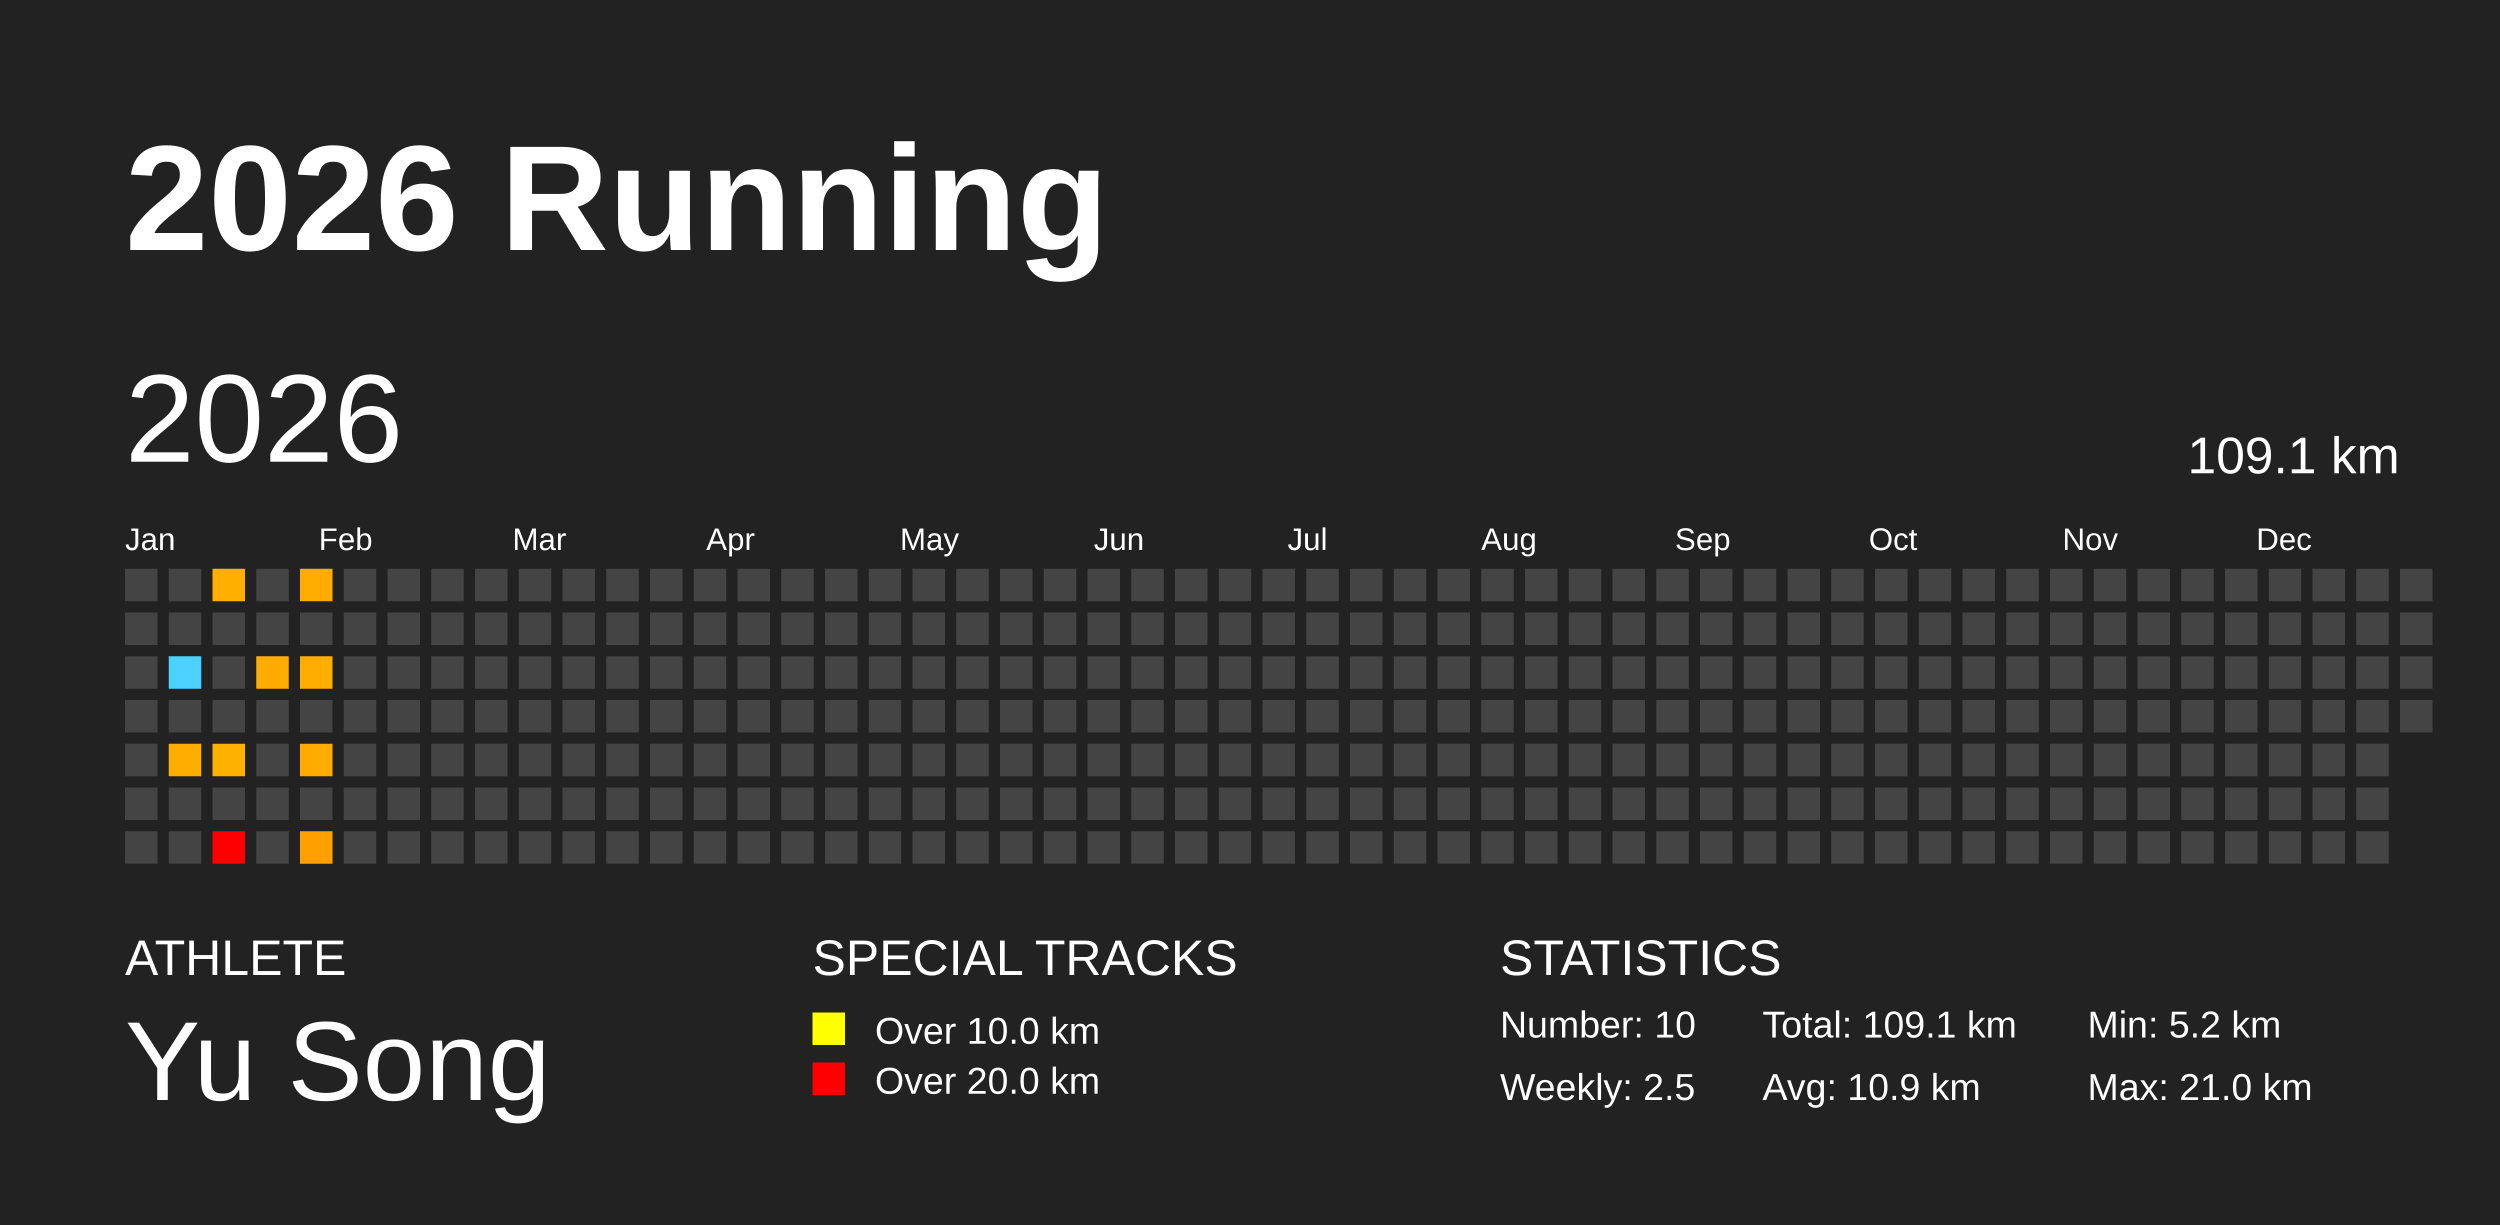
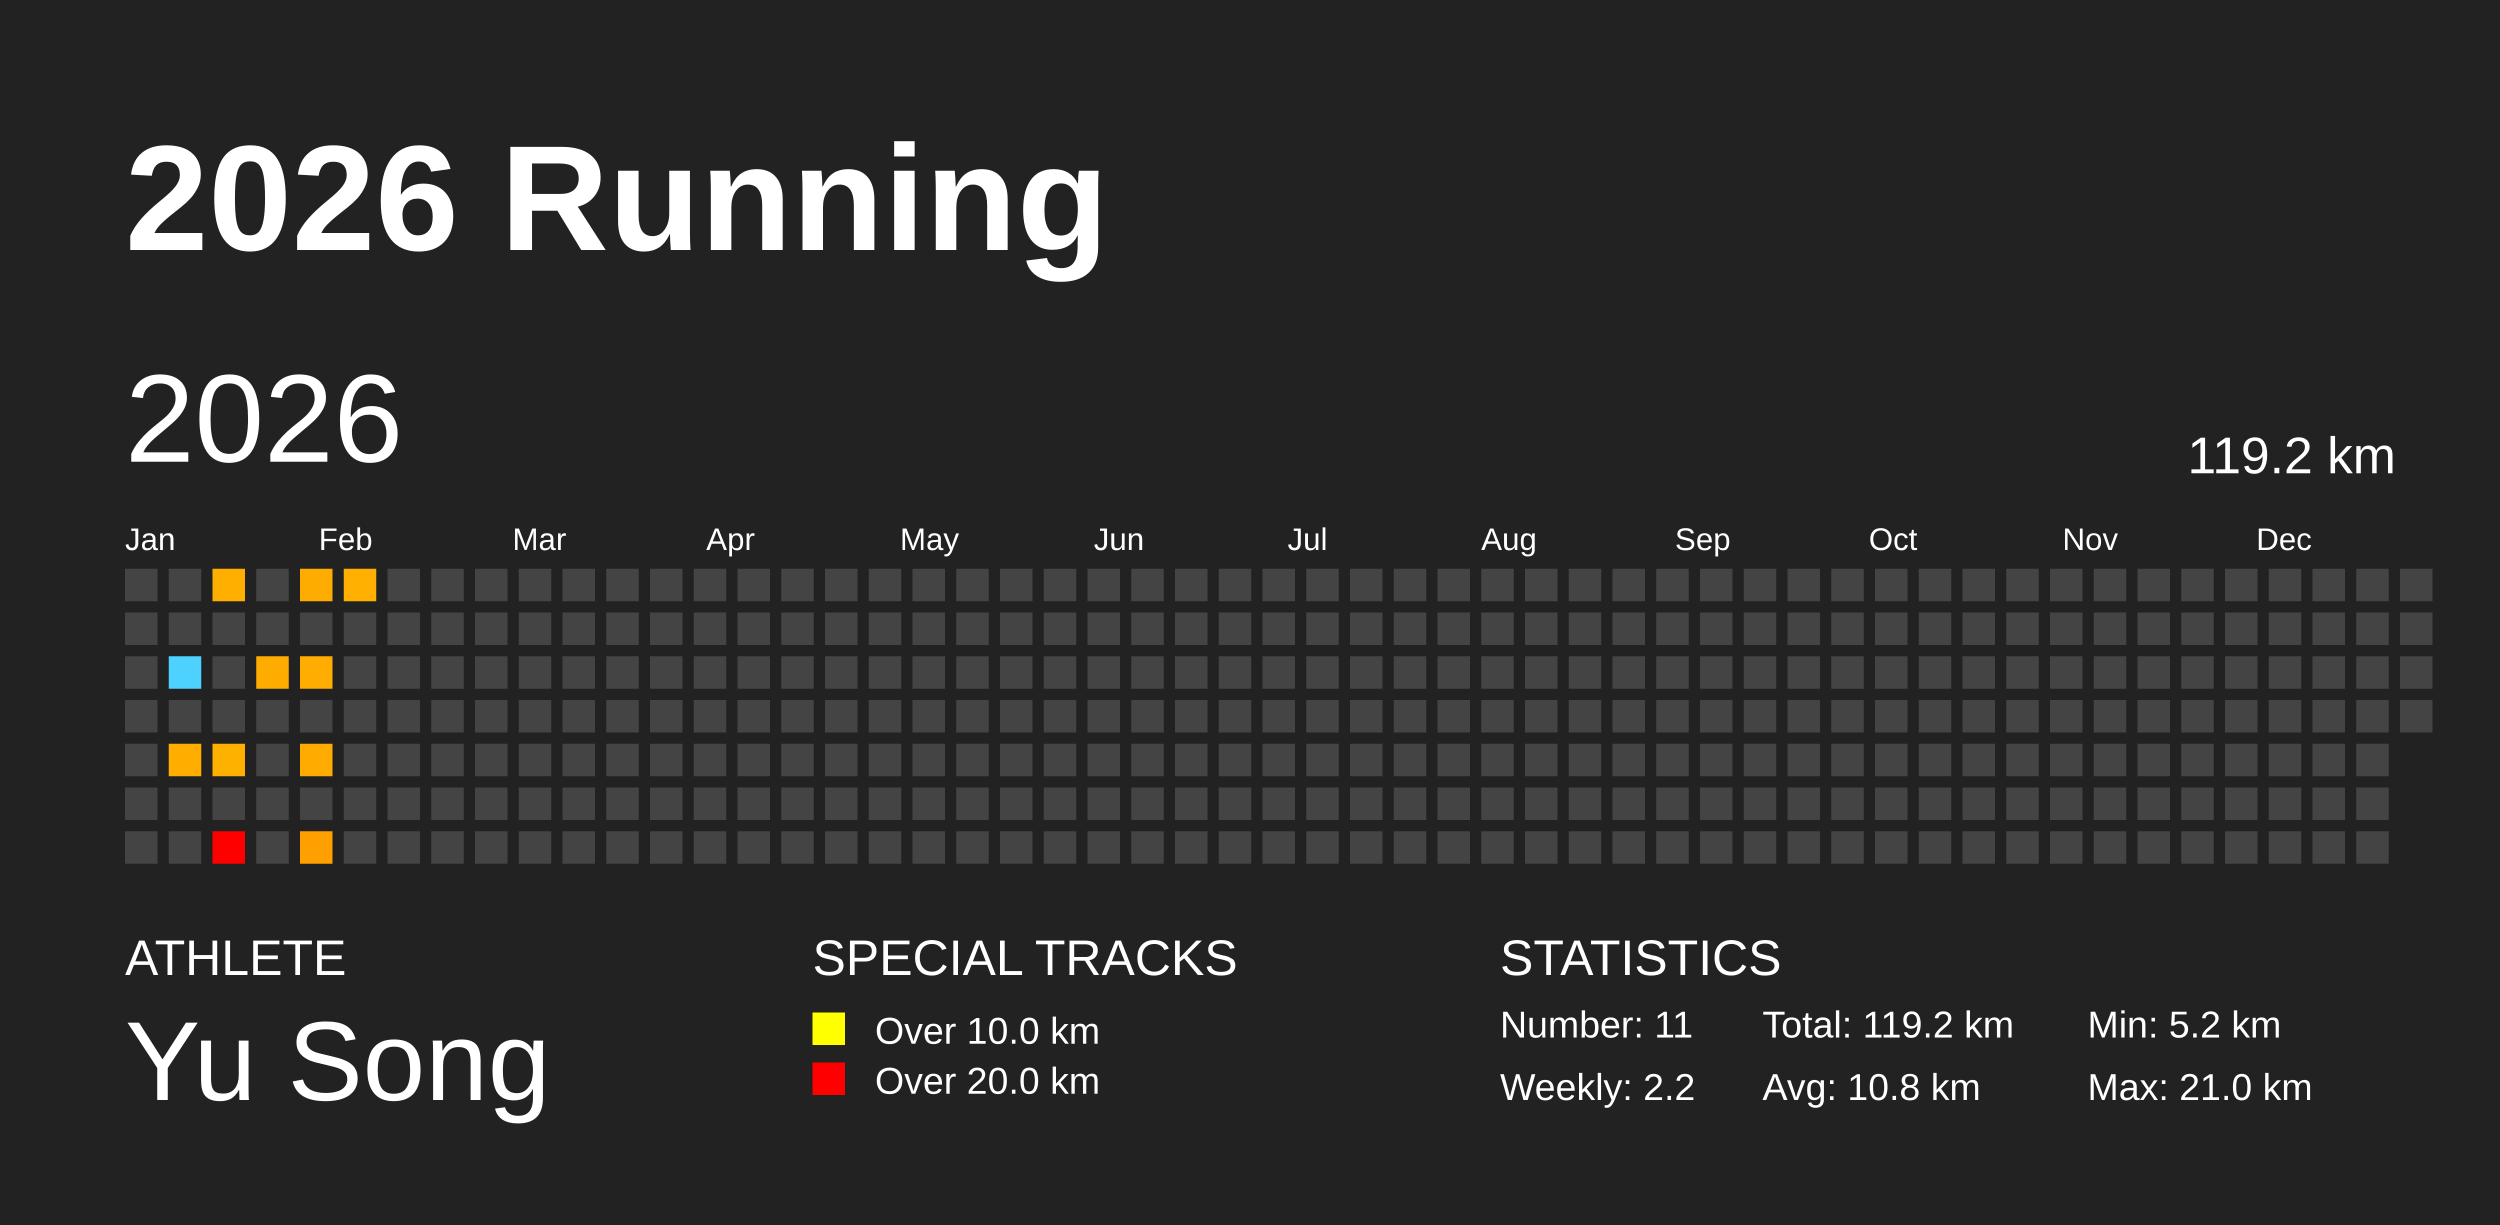
<svg xmlns="http://www.w3.org/2000/svg" baseProfile="full" height="98mm" version="1.1" viewBox="0,0,200,98" width="200mm">
  <defs />
  <rect fill="#222222" height="98" width="200" x="0" y="0" />
  <text fill="#FFFFFF" style="font-size:12px; font-family:Arial; font-weight:bold;" x="10" y="20">2026 Running</text>
  <text fill="#FFFFFF" style="font-size:4px; font-family:Arial" x="10" y="78">ATHLETE</text>
  <text fill="#FFFFFF" style="font-size:9px; font-family:Arial" x="10" y="88">Yu Song</text>
  <text fill="#FFFFFF" style="font-size:4px; font-family:Arial" x="65" y="78">SPECIAL TRACKS</text>
  <rect fill="yellow" height="2.6" width="2.6" x="65" y="81" />
  <text fill="#FFFFFF" style="font-size:3px; font-family:Arial" x="70" y="83.5">Over 10.0 km</text>
  <rect fill="red" height="2.6" width="2.6" x="65" y="85" />
  <text fill="#FFFFFF" style="font-size:3px; font-family:Arial" x="70" y="87.5">Over 20.0 km</text>
  <text fill="#FFFFFF" style="font-size:4px; font-family:Arial" x="120" y="78">STATISTICS</text>
-   <text fill="#FFFFFF" style="font-size:3px; font-family:Arial" x="120" y="83">Number: 10</text>
-   <text fill="#FFFFFF" style="font-size:3px; font-family:Arial" x="120" y="88">Weekly: 2.5</text>
-   <text fill="#FFFFFF" style="font-size:3px; font-family:Arial" x="141" y="83">Total: 109.1 km</text>
-   <text fill="#FFFFFF" style="font-size:3px; font-family:Arial" x="141" y="88">Avg: 10.9 km</text>
+   <text fill="#FFFFFF" style="font-size:3px; font-family:Arial" x="120" y="83">Number: 11</text>
+   <text fill="#FFFFFF" style="font-size:3px; font-family:Arial" x="120" y="88">Weekly: 2.2</text>
+   <text fill="#FFFFFF" style="font-size:3px; font-family:Arial" x="141" y="83">Total: 119.2 km</text>
+   <text fill="#FFFFFF" style="font-size:3px; font-family:Arial" x="141" y="88">Avg: 10.8 km</text>
  <text fill="#FFFFFF" style="font-size:3px; font-family:Arial" x="167" y="83">Min: 5.2 km</text>
  <text fill="#FFFFFF" style="font-size:3px; font-family:Arial" x="167" y="88">Max: 21.0 km</text>
  <text dominant-baseline="hanging" fill="#FFFFFF" style="font-size:10.0px; font-family:Arial;" x="10" y="30">2026</text>
-   <text dominant-baseline="hanging" fill="#FFFFFF" style="font-size:4.125px; font-family:Arial;" x="175" y="35">109.1 km</text>
+   <text dominant-baseline="hanging" fill="#FFFFFF" style="font-size:4.125px; font-family:Arial;" x="175" y="35">119.2 km</text>
  <text fill="#FFFFFF" style="font-size:2.5px; font-family:Arial" x="10.0" y="44">Jan</text>
  <text fill="#FFFFFF" style="font-size:2.5px; font-family:Arial" x="25.5" y="44">Feb</text>
  <text fill="#FFFFFF" style="font-size:2.5px; font-family:Arial" x="41.0" y="44">Mar</text>
  <text fill="#FFFFFF" style="font-size:2.5px; font-family:Arial" x="56.5" y="44">Apr</text>
  <text fill="#FFFFFF" style="font-size:2.5px; font-family:Arial" x="72.0" y="44">May</text>
  <text fill="#FFFFFF" style="font-size:2.5px; font-family:Arial" x="87.5" y="44">Jun</text>
  <text fill="#FFFFFF" style="font-size:2.5px; font-family:Arial" x="103.0" y="44">Jul</text>
  <text fill="#FFFFFF" style="font-size:2.5px; font-family:Arial" x="118.5" y="44">Aug</text>
  <text fill="#FFFFFF" style="font-size:2.5px; font-family:Arial" x="134.0" y="44">Sep</text>
  <text fill="#FFFFFF" style="font-size:2.5px; font-family:Arial" x="149.5" y="44">Oct</text>
  <text fill="#FFFFFF" style="font-size:2.5px; font-family:Arial" x="165.0" y="44">Nov</text>
  <text fill="#FFFFFF" style="font-size:2.5px; font-family:Arial" x="180.5" y="44">Dec</text>
  <rect fill="#444444" height="2.6" width="2.6" x="10.0" y="45.5" />
  <rect fill="#444444" height="2.6" width="2.6" x="10.0" y="49.0" />
  <rect fill="#444444" height="2.6" width="2.6" x="10.0" y="52.5" />
  <rect fill="#444444" height="2.6" width="2.6" x="10.0" y="56.0" />
  <rect fill="#444444" height="2.6" width="2.6" x="10.0" y="59.5" />
  <rect fill="#444444" height="2.6" width="2.6" x="10.0" y="63.0" />
  <rect fill="#444444" height="2.6" width="2.6" x="10.0" y="66.5" />
  <rect fill="#444444" height="2.6" width="2.6" x="13.5" y="45.5" />
  <rect fill="#444444" height="2.6" width="2.6" x="13.5" y="49.0" />
  <rect fill="#4dd2ff" height="2.6" width="2.6" x="13.5" y="52.5" />
  <rect fill="#444444" height="2.6" width="2.6" x="13.5" y="56.0" />
  <rect fill="#ffae00" height="2.6" width="2.6" x="13.5" y="59.5" />
  <rect fill="#444444" height="2.6" width="2.6" x="13.5" y="63.0" />
  <rect fill="#444444" height="2.6" width="2.6" x="13.5" y="66.5" />
  <rect fill="#ffaf00" height="2.6" width="2.6" x="17.0" y="45.5" />
  <rect fill="#444444" height="2.6" width="2.6" x="17.0" y="49.0" />
  <rect fill="#444444" height="2.6" width="2.6" x="17.0" y="52.5" />
  <rect fill="#444444" height="2.6" width="2.6" x="17.0" y="56.0" />
  <rect fill="#ffb100" height="2.6" width="2.6" x="17.0" y="59.5" />
  <rect fill="#444444" height="2.6" width="2.6" x="17.0" y="63.0" />
  <rect fill="red" height="2.6" width="2.6" x="17.0" y="66.5" />
  <rect fill="#444444" height="2.6" width="2.6" x="20.5" y="45.5" />
  <rect fill="#444444" height="2.6" width="2.6" x="20.5" y="49.0" />
  <rect fill="#ffac00" height="2.6" width="2.6" x="20.5" y="52.5" />
  <rect fill="#444444" height="2.6" width="2.6" x="20.5" y="56.0" />
  <rect fill="#444444" height="2.6" width="2.6" x="20.5" y="59.5" />
  <rect fill="#444444" height="2.6" width="2.6" x="20.5" y="63.0" />
  <rect fill="#444444" height="2.6" width="2.6" x="20.5" y="66.5" />
  <rect fill="#ffac00" height="2.6" width="2.6" x="24.0" y="45.5" />
  <rect fill="#444444" height="2.6" width="2.6" x="24.0" y="49.0" />
  <rect fill="#ffad00" height="2.6" width="2.6" x="24.0" y="52.5" />
  <rect fill="#444444" height="2.6" width="2.6" x="24.0" y="56.0" />
  <rect fill="#ffab00" height="2.6" width="2.6" x="24.0" y="59.5" />
  <rect fill="#444444" height="2.6" width="2.6" x="24.0" y="63.0" />
  <rect fill="#ff9f00" height="2.6" width="2.6" x="24.0" y="66.5" />
-   <rect fill="#444444" height="2.6" width="2.6" x="27.5" y="45.5" />
+   <rect fill="#ffb000" height="2.6" width="2.6" x="27.5" y="45.5" />
  <rect fill="#444444" height="2.6" width="2.6" x="27.5" y="49.0" />
  <rect fill="#444444" height="2.6" width="2.6" x="27.5" y="52.5" />
  <rect fill="#444444" height="2.6" width="2.6" x="27.5" y="56.0" />
  <rect fill="#444444" height="2.6" width="2.6" x="27.5" y="59.5" />
  <rect fill="#444444" height="2.6" width="2.6" x="27.5" y="63.0" />
  <rect fill="#444444" height="2.6" width="2.6" x="27.5" y="66.5" />
  <rect fill="#444444" height="2.6" width="2.6" x="31.0" y="45.5" />
  <rect fill="#444444" height="2.6" width="2.6" x="31.0" y="49.0" />
  <rect fill="#444444" height="2.6" width="2.6" x="31.0" y="52.5" />
  <rect fill="#444444" height="2.6" width="2.6" x="31.0" y="56.0" />
  <rect fill="#444444" height="2.6" width="2.6" x="31.0" y="59.5" />
  <rect fill="#444444" height="2.6" width="2.6" x="31.0" y="63.0" />
  <rect fill="#444444" height="2.6" width="2.6" x="31.0" y="66.5" />
  <rect fill="#444444" height="2.6" width="2.6" x="34.5" y="45.5" />
  <rect fill="#444444" height="2.6" width="2.6" x="34.5" y="49.0" />
  <rect fill="#444444" height="2.6" width="2.6" x="34.5" y="52.5" />
  <rect fill="#444444" height="2.6" width="2.6" x="34.5" y="56.0" />
  <rect fill="#444444" height="2.6" width="2.6" x="34.5" y="59.5" />
  <rect fill="#444444" height="2.6" width="2.6" x="34.5" y="63.0" />
  <rect fill="#444444" height="2.6" width="2.6" x="34.5" y="66.5" />
  <rect fill="#444444" height="2.6" width="2.6" x="38.0" y="45.5" />
  <rect fill="#444444" height="2.6" width="2.6" x="38.0" y="49.0" />
  <rect fill="#444444" height="2.6" width="2.6" x="38.0" y="52.5" />
  <rect fill="#444444" height="2.6" width="2.6" x="38.0" y="56.0" />
  <rect fill="#444444" height="2.6" width="2.6" x="38.0" y="59.5" />
  <rect fill="#444444" height="2.6" width="2.6" x="38.0" y="63.0" />
  <rect fill="#444444" height="2.6" width="2.6" x="38.0" y="66.5" />
  <rect fill="#444444" height="2.6" width="2.6" x="41.5" y="45.5" />
  <rect fill="#444444" height="2.6" width="2.6" x="41.5" y="49.0" />
  <rect fill="#444444" height="2.6" width="2.6" x="41.5" y="52.5" />
  <rect fill="#444444" height="2.6" width="2.6" x="41.5" y="56.0" />
  <rect fill="#444444" height="2.6" width="2.6" x="41.5" y="59.5" />
  <rect fill="#444444" height="2.6" width="2.6" x="41.5" y="63.0" />
  <rect fill="#444444" height="2.6" width="2.6" x="41.5" y="66.5" />
  <rect fill="#444444" height="2.6" width="2.6" x="45.0" y="45.5" />
  <rect fill="#444444" height="2.6" width="2.6" x="45.0" y="49.0" />
  <rect fill="#444444" height="2.6" width="2.6" x="45.0" y="52.5" />
  <rect fill="#444444" height="2.6" width="2.6" x="45.0" y="56.0" />
  <rect fill="#444444" height="2.6" width="2.6" x="45.0" y="59.5" />
  <rect fill="#444444" height="2.6" width="2.6" x="45.0" y="63.0" />
  <rect fill="#444444" height="2.6" width="2.6" x="45.0" y="66.5" />
  <rect fill="#444444" height="2.6" width="2.6" x="48.5" y="45.5" />
  <rect fill="#444444" height="2.6" width="2.6" x="48.5" y="49.0" />
  <rect fill="#444444" height="2.6" width="2.6" x="48.5" y="52.5" />
  <rect fill="#444444" height="2.6" width="2.6" x="48.5" y="56.0" />
  <rect fill="#444444" height="2.6" width="2.6" x="48.5" y="59.5" />
  <rect fill="#444444" height="2.6" width="2.6" x="48.5" y="63.0" />
  <rect fill="#444444" height="2.6" width="2.6" x="48.5" y="66.5" />
  <rect fill="#444444" height="2.6" width="2.6" x="52.0" y="45.5" />
  <rect fill="#444444" height="2.6" width="2.6" x="52.0" y="49.0" />
  <rect fill="#444444" height="2.6" width="2.6" x="52.0" y="52.5" />
  <rect fill="#444444" height="2.6" width="2.6" x="52.0" y="56.0" />
  <rect fill="#444444" height="2.6" width="2.6" x="52.0" y="59.5" />
  <rect fill="#444444" height="2.6" width="2.6" x="52.0" y="63.0" />
  <rect fill="#444444" height="2.6" width="2.6" x="52.0" y="66.5" />
  <rect fill="#444444" height="2.6" width="2.6" x="55.5" y="45.5" />
  <rect fill="#444444" height="2.6" width="2.6" x="55.5" y="49.0" />
  <rect fill="#444444" height="2.6" width="2.6" x="55.5" y="52.5" />
  <rect fill="#444444" height="2.6" width="2.6" x="55.5" y="56.0" />
  <rect fill="#444444" height="2.6" width="2.6" x="55.5" y="59.5" />
  <rect fill="#444444" height="2.6" width="2.6" x="55.5" y="63.0" />
  <rect fill="#444444" height="2.6" width="2.6" x="55.5" y="66.5" />
  <rect fill="#444444" height="2.6" width="2.6" x="59.0" y="45.5" />
  <rect fill="#444444" height="2.6" width="2.6" x="59.0" y="49.0" />
  <rect fill="#444444" height="2.6" width="2.6" x="59.0" y="52.5" />
  <rect fill="#444444" height="2.6" width="2.6" x="59.0" y="56.0" />
  <rect fill="#444444" height="2.6" width="2.6" x="59.0" y="59.5" />
  <rect fill="#444444" height="2.6" width="2.6" x="59.0" y="63.0" />
  <rect fill="#444444" height="2.6" width="2.6" x="59.0" y="66.5" />
  <rect fill="#444444" height="2.6" width="2.6" x="62.5" y="45.5" />
  <rect fill="#444444" height="2.6" width="2.6" x="62.5" y="49.0" />
  <rect fill="#444444" height="2.6" width="2.6" x="62.5" y="52.5" />
  <rect fill="#444444" height="2.6" width="2.6" x="62.5" y="56.0" />
  <rect fill="#444444" height="2.6" width="2.6" x="62.5" y="59.5" />
  <rect fill="#444444" height="2.6" width="2.6" x="62.5" y="63.0" />
  <rect fill="#444444" height="2.6" width="2.6" x="62.5" y="66.5" />
  <rect fill="#444444" height="2.6" width="2.6" x="66.0" y="45.5" />
  <rect fill="#444444" height="2.6" width="2.6" x="66.0" y="49.0" />
  <rect fill="#444444" height="2.6" width="2.6" x="66.0" y="52.5" />
  <rect fill="#444444" height="2.6" width="2.6" x="66.0" y="56.0" />
  <rect fill="#444444" height="2.6" width="2.6" x="66.0" y="59.5" />
  <rect fill="#444444" height="2.6" width="2.6" x="66.0" y="63.0" />
  <rect fill="#444444" height="2.6" width="2.6" x="66.0" y="66.5" />
  <rect fill="#444444" height="2.6" width="2.6" x="69.5" y="45.5" />
  <rect fill="#444444" height="2.6" width="2.6" x="69.5" y="49.0" />
  <rect fill="#444444" height="2.6" width="2.6" x="69.5" y="52.5" />
  <rect fill="#444444" height="2.6" width="2.6" x="69.5" y="56.0" />
  <rect fill="#444444" height="2.6" width="2.6" x="69.5" y="59.5" />
  <rect fill="#444444" height="2.6" width="2.6" x="69.5" y="63.0" />
  <rect fill="#444444" height="2.6" width="2.6" x="69.5" y="66.5" />
  <rect fill="#444444" height="2.6" width="2.6" x="73.0" y="45.5" />
  <rect fill="#444444" height="2.6" width="2.6" x="73.0" y="49.0" />
  <rect fill="#444444" height="2.6" width="2.6" x="73.0" y="52.5" />
  <rect fill="#444444" height="2.6" width="2.6" x="73.0" y="56.0" />
  <rect fill="#444444" height="2.6" width="2.6" x="73.0" y="59.5" />
  <rect fill="#444444" height="2.6" width="2.6" x="73.0" y="63.0" />
  <rect fill="#444444" height="2.6" width="2.6" x="73.0" y="66.5" />
  <rect fill="#444444" height="2.6" width="2.6" x="76.5" y="45.5" />
  <rect fill="#444444" height="2.6" width="2.6" x="76.5" y="49.0" />
  <rect fill="#444444" height="2.6" width="2.6" x="76.5" y="52.5" />
  <rect fill="#444444" height="2.6" width="2.6" x="76.5" y="56.0" />
  <rect fill="#444444" height="2.6" width="2.6" x="76.5" y="59.5" />
  <rect fill="#444444" height="2.6" width="2.6" x="76.5" y="63.0" />
  <rect fill="#444444" height="2.6" width="2.6" x="76.5" y="66.5" />
  <rect fill="#444444" height="2.6" width="2.6" x="80.0" y="45.5" />
  <rect fill="#444444" height="2.6" width="2.6" x="80.0" y="49.0" />
  <rect fill="#444444" height="2.6" width="2.6" x="80.0" y="52.5" />
  <rect fill="#444444" height="2.6" width="2.6" x="80.0" y="56.0" />
  <rect fill="#444444" height="2.6" width="2.6" x="80.0" y="59.5" />
  <rect fill="#444444" height="2.6" width="2.6" x="80.0" y="63.0" />
  <rect fill="#444444" height="2.6" width="2.6" x="80.0" y="66.5" />
  <rect fill="#444444" height="2.6" width="2.6" x="83.5" y="45.5" />
  <rect fill="#444444" height="2.6" width="2.6" x="83.5" y="49.0" />
  <rect fill="#444444" height="2.6" width="2.6" x="83.5" y="52.5" />
  <rect fill="#444444" height="2.6" width="2.6" x="83.5" y="56.0" />
  <rect fill="#444444" height="2.6" width="2.6" x="83.5" y="59.5" />
  <rect fill="#444444" height="2.6" width="2.6" x="83.5" y="63.0" />
  <rect fill="#444444" height="2.6" width="2.6" x="83.5" y="66.5" />
  <rect fill="#444444" height="2.6" width="2.6" x="87.0" y="45.5" />
  <rect fill="#444444" height="2.6" width="2.6" x="87.0" y="49.0" />
  <rect fill="#444444" height="2.6" width="2.6" x="87.0" y="52.5" />
  <rect fill="#444444" height="2.6" width="2.6" x="87.0" y="56.0" />
  <rect fill="#444444" height="2.6" width="2.6" x="87.0" y="59.5" />
  <rect fill="#444444" height="2.6" width="2.6" x="87.0" y="63.0" />
  <rect fill="#444444" height="2.6" width="2.6" x="87.0" y="66.5" />
  <rect fill="#444444" height="2.6" width="2.6" x="90.5" y="45.5" />
  <rect fill="#444444" height="2.6" width="2.6" x="90.5" y="49.0" />
  <rect fill="#444444" height="2.6" width="2.6" x="90.5" y="52.5" />
  <rect fill="#444444" height="2.6" width="2.6" x="90.5" y="56.0" />
  <rect fill="#444444" height="2.6" width="2.6" x="90.5" y="59.5" />
  <rect fill="#444444" height="2.6" width="2.6" x="90.5" y="63.0" />
  <rect fill="#444444" height="2.6" width="2.6" x="90.5" y="66.5" />
  <rect fill="#444444" height="2.6" width="2.6" x="94.0" y="45.5" />
  <rect fill="#444444" height="2.6" width="2.6" x="94.0" y="49.0" />
  <rect fill="#444444" height="2.6" width="2.6" x="94.0" y="52.5" />
  <rect fill="#444444" height="2.6" width="2.6" x="94.0" y="56.0" />
  <rect fill="#444444" height="2.6" width="2.6" x="94.0" y="59.5" />
  <rect fill="#444444" height="2.6" width="2.6" x="94.0" y="63.0" />
  <rect fill="#444444" height="2.6" width="2.6" x="94.0" y="66.5" />
  <rect fill="#444444" height="2.6" width="2.6" x="97.5" y="45.5" />
  <rect fill="#444444" height="2.6" width="2.6" x="97.5" y="49.0" />
  <rect fill="#444444" height="2.6" width="2.6" x="97.5" y="52.5" />
  <rect fill="#444444" height="2.6" width="2.6" x="97.5" y="56.0" />
  <rect fill="#444444" height="2.6" width="2.6" x="97.5" y="59.5" />
  <rect fill="#444444" height="2.6" width="2.6" x="97.5" y="63.0" />
  <rect fill="#444444" height="2.6" width="2.6" x="97.5" y="66.5" />
  <rect fill="#444444" height="2.6" width="2.6" x="101.0" y="45.5" />
  <rect fill="#444444" height="2.6" width="2.6" x="101.0" y="49.0" />
  <rect fill="#444444" height="2.6" width="2.6" x="101.0" y="52.5" />
  <rect fill="#444444" height="2.6" width="2.6" x="101.0" y="56.0" />
  <rect fill="#444444" height="2.6" width="2.6" x="101.0" y="59.5" />
  <rect fill="#444444" height="2.6" width="2.6" x="101.0" y="63.0" />
  <rect fill="#444444" height="2.6" width="2.6" x="101.0" y="66.5" />
  <rect fill="#444444" height="2.6" width="2.6" x="104.5" y="45.5" />
  <rect fill="#444444" height="2.6" width="2.6" x="104.5" y="49.0" />
  <rect fill="#444444" height="2.6" width="2.6" x="104.5" y="52.5" />
  <rect fill="#444444" height="2.6" width="2.6" x="104.5" y="56.0" />
  <rect fill="#444444" height="2.6" width="2.6" x="104.5" y="59.5" />
  <rect fill="#444444" height="2.6" width="2.6" x="104.5" y="63.0" />
  <rect fill="#444444" height="2.6" width="2.6" x="104.5" y="66.5" />
  <rect fill="#444444" height="2.6" width="2.6" x="108.0" y="45.5" />
  <rect fill="#444444" height="2.6" width="2.6" x="108.0" y="49.0" />
  <rect fill="#444444" height="2.6" width="2.6" x="108.0" y="52.5" />
  <rect fill="#444444" height="2.6" width="2.6" x="108.0" y="56.0" />
  <rect fill="#444444" height="2.6" width="2.6" x="108.0" y="59.5" />
  <rect fill="#444444" height="2.6" width="2.6" x="108.0" y="63.0" />
  <rect fill="#444444" height="2.6" width="2.6" x="108.0" y="66.5" />
  <rect fill="#444444" height="2.6" width="2.6" x="111.5" y="45.5" />
  <rect fill="#444444" height="2.6" width="2.6" x="111.5" y="49.0" />
  <rect fill="#444444" height="2.6" width="2.6" x="111.5" y="52.5" />
  <rect fill="#444444" height="2.6" width="2.6" x="111.5" y="56.0" />
  <rect fill="#444444" height="2.6" width="2.6" x="111.5" y="59.5" />
  <rect fill="#444444" height="2.6" width="2.6" x="111.5" y="63.0" />
  <rect fill="#444444" height="2.6" width="2.6" x="111.5" y="66.5" />
  <rect fill="#444444" height="2.6" width="2.6" x="115.0" y="45.5" />
  <rect fill="#444444" height="2.6" width="2.6" x="115.0" y="49.0" />
  <rect fill="#444444" height="2.6" width="2.6" x="115.0" y="52.5" />
  <rect fill="#444444" height="2.6" width="2.6" x="115.0" y="56.0" />
  <rect fill="#444444" height="2.6" width="2.6" x="115.0" y="59.5" />
  <rect fill="#444444" height="2.6" width="2.6" x="115.0" y="63.0" />
  <rect fill="#444444" height="2.6" width="2.6" x="115.0" y="66.5" />
  <rect fill="#444444" height="2.6" width="2.6" x="118.5" y="45.5" />
  <rect fill="#444444" height="2.6" width="2.6" x="118.5" y="49.0" />
  <rect fill="#444444" height="2.6" width="2.6" x="118.5" y="52.5" />
  <rect fill="#444444" height="2.6" width="2.6" x="118.5" y="56.0" />
  <rect fill="#444444" height="2.6" width="2.6" x="118.5" y="59.5" />
  <rect fill="#444444" height="2.6" width="2.6" x="118.5" y="63.0" />
  <rect fill="#444444" height="2.6" width="2.6" x="118.5" y="66.5" />
  <rect fill="#444444" height="2.6" width="2.6" x="122.0" y="45.5" />
  <rect fill="#444444" height="2.6" width="2.6" x="122.0" y="49.0" />
  <rect fill="#444444" height="2.6" width="2.6" x="122.0" y="52.5" />
  <rect fill="#444444" height="2.6" width="2.6" x="122.0" y="56.0" />
  <rect fill="#444444" height="2.6" width="2.6" x="122.0" y="59.5" />
  <rect fill="#444444" height="2.6" width="2.6" x="122.0" y="63.0" />
  <rect fill="#444444" height="2.6" width="2.6" x="122.0" y="66.5" />
  <rect fill="#444444" height="2.6" width="2.6" x="125.5" y="45.5" />
  <rect fill="#444444" height="2.6" width="2.6" x="125.5" y="49.0" />
  <rect fill="#444444" height="2.6" width="2.6" x="125.5" y="52.5" />
  <rect fill="#444444" height="2.6" width="2.6" x="125.5" y="56.0" />
  <rect fill="#444444" height="2.6" width="2.6" x="125.5" y="59.5" />
  <rect fill="#444444" height="2.6" width="2.6" x="125.5" y="63.0" />
  <rect fill="#444444" height="2.6" width="2.6" x="125.5" y="66.5" />
  <rect fill="#444444" height="2.6" width="2.6" x="129.0" y="45.5" />
  <rect fill="#444444" height="2.6" width="2.6" x="129.0" y="49.0" />
  <rect fill="#444444" height="2.6" width="2.6" x="129.0" y="52.5" />
  <rect fill="#444444" height="2.6" width="2.6" x="129.0" y="56.0" />
  <rect fill="#444444" height="2.6" width="2.6" x="129.0" y="59.5" />
  <rect fill="#444444" height="2.6" width="2.6" x="129.0" y="63.0" />
  <rect fill="#444444" height="2.6" width="2.6" x="129.0" y="66.5" />
  <rect fill="#444444" height="2.6" width="2.6" x="132.5" y="45.5" />
  <rect fill="#444444" height="2.6" width="2.6" x="132.5" y="49.0" />
  <rect fill="#444444" height="2.6" width="2.6" x="132.5" y="52.5" />
  <rect fill="#444444" height="2.6" width="2.6" x="132.5" y="56.0" />
  <rect fill="#444444" height="2.6" width="2.6" x="132.5" y="59.5" />
  <rect fill="#444444" height="2.6" width="2.6" x="132.5" y="63.0" />
  <rect fill="#444444" height="2.6" width="2.6" x="132.5" y="66.5" />
  <rect fill="#444444" height="2.6" width="2.6" x="136.0" y="45.5" />
  <rect fill="#444444" height="2.6" width="2.6" x="136.0" y="49.0" />
  <rect fill="#444444" height="2.6" width="2.6" x="136.0" y="52.5" />
  <rect fill="#444444" height="2.6" width="2.6" x="136.0" y="56.0" />
  <rect fill="#444444" height="2.6" width="2.6" x="136.0" y="59.5" />
  <rect fill="#444444" height="2.6" width="2.6" x="136.0" y="63.0" />
  <rect fill="#444444" height="2.6" width="2.6" x="136.0" y="66.5" />
  <rect fill="#444444" height="2.6" width="2.6" x="139.5" y="45.5" />
  <rect fill="#444444" height="2.6" width="2.6" x="139.5" y="49.0" />
  <rect fill="#444444" height="2.6" width="2.6" x="139.5" y="52.5" />
  <rect fill="#444444" height="2.6" width="2.6" x="139.5" y="56.0" />
  <rect fill="#444444" height="2.6" width="2.6" x="139.5" y="59.5" />
  <rect fill="#444444" height="2.6" width="2.6" x="139.5" y="63.0" />
  <rect fill="#444444" height="2.6" width="2.6" x="139.5" y="66.5" />
  <rect fill="#444444" height="2.6" width="2.6" x="143.0" y="45.5" />
  <rect fill="#444444" height="2.6" width="2.6" x="143.0" y="49.0" />
  <rect fill="#444444" height="2.6" width="2.6" x="143.0" y="52.5" />
  <rect fill="#444444" height="2.6" width="2.6" x="143.0" y="56.0" />
  <rect fill="#444444" height="2.6" width="2.6" x="143.0" y="59.5" />
  <rect fill="#444444" height="2.6" width="2.6" x="143.0" y="63.0" />
  <rect fill="#444444" height="2.6" width="2.6" x="143.0" y="66.5" />
  <rect fill="#444444" height="2.6" width="2.6" x="146.5" y="45.5" />
  <rect fill="#444444" height="2.6" width="2.6" x="146.5" y="49.0" />
  <rect fill="#444444" height="2.6" width="2.6" x="146.5" y="52.5" />
  <rect fill="#444444" height="2.6" width="2.6" x="146.5" y="56.0" />
  <rect fill="#444444" height="2.6" width="2.6" x="146.5" y="59.5" />
  <rect fill="#444444" height="2.6" width="2.6" x="146.5" y="63.0" />
  <rect fill="#444444" height="2.6" width="2.6" x="146.5" y="66.5" />
  <rect fill="#444444" height="2.6" width="2.6" x="150.0" y="45.5" />
  <rect fill="#444444" height="2.6" width="2.6" x="150.0" y="49.0" />
  <rect fill="#444444" height="2.6" width="2.6" x="150.0" y="52.5" />
  <rect fill="#444444" height="2.6" width="2.6" x="150.0" y="56.0" />
  <rect fill="#444444" height="2.6" width="2.6" x="150.0" y="59.5" />
  <rect fill="#444444" height="2.6" width="2.6" x="150.0" y="63.0" />
  <rect fill="#444444" height="2.6" width="2.6" x="150.0" y="66.5" />
  <rect fill="#444444" height="2.6" width="2.6" x="153.5" y="45.5" />
  <rect fill="#444444" height="2.6" width="2.6" x="153.5" y="49.0" />
  <rect fill="#444444" height="2.6" width="2.6" x="153.5" y="52.5" />
  <rect fill="#444444" height="2.6" width="2.6" x="153.5" y="56.0" />
  <rect fill="#444444" height="2.6" width="2.6" x="153.5" y="59.5" />
  <rect fill="#444444" height="2.6" width="2.6" x="153.5" y="63.0" />
  <rect fill="#444444" height="2.6" width="2.6" x="153.5" y="66.5" />
  <rect fill="#444444" height="2.6" width="2.6" x="157.0" y="45.5" />
  <rect fill="#444444" height="2.6" width="2.6" x="157.0" y="49.0" />
  <rect fill="#444444" height="2.6" width="2.6" x="157.0" y="52.5" />
  <rect fill="#444444" height="2.6" width="2.6" x="157.0" y="56.0" />
  <rect fill="#444444" height="2.6" width="2.6" x="157.0" y="59.5" />
  <rect fill="#444444" height="2.6" width="2.6" x="157.0" y="63.0" />
  <rect fill="#444444" height="2.6" width="2.6" x="157.0" y="66.5" />
  <rect fill="#444444" height="2.6" width="2.6" x="160.5" y="45.5" />
  <rect fill="#444444" height="2.6" width="2.6" x="160.5" y="49.0" />
  <rect fill="#444444" height="2.6" width="2.6" x="160.5" y="52.5" />
  <rect fill="#444444" height="2.6" width="2.6" x="160.5" y="56.0" />
  <rect fill="#444444" height="2.6" width="2.6" x="160.5" y="59.5" />
  <rect fill="#444444" height="2.6" width="2.6" x="160.5" y="63.0" />
  <rect fill="#444444" height="2.6" width="2.6" x="160.5" y="66.5" />
  <rect fill="#444444" height="2.6" width="2.6" x="164.0" y="45.5" />
  <rect fill="#444444" height="2.6" width="2.6" x="164.0" y="49.0" />
  <rect fill="#444444" height="2.6" width="2.6" x="164.0" y="52.5" />
  <rect fill="#444444" height="2.6" width="2.6" x="164.0" y="56.0" />
  <rect fill="#444444" height="2.6" width="2.6" x="164.0" y="59.5" />
  <rect fill="#444444" height="2.6" width="2.6" x="164.0" y="63.0" />
  <rect fill="#444444" height="2.6" width="2.6" x="164.0" y="66.5" />
  <rect fill="#444444" height="2.6" width="2.6" x="167.5" y="45.5" />
  <rect fill="#444444" height="2.6" width="2.6" x="167.5" y="49.0" />
  <rect fill="#444444" height="2.6" width="2.6" x="167.5" y="52.5" />
  <rect fill="#444444" height="2.6" width="2.6" x="167.5" y="56.0" />
  <rect fill="#444444" height="2.6" width="2.6" x="167.5" y="59.5" />
  <rect fill="#444444" height="2.6" width="2.6" x="167.5" y="63.0" />
  <rect fill="#444444" height="2.6" width="2.6" x="167.5" y="66.5" />
  <rect fill="#444444" height="2.6" width="2.6" x="171.0" y="45.5" />
  <rect fill="#444444" height="2.6" width="2.6" x="171.0" y="49.0" />
  <rect fill="#444444" height="2.6" width="2.6" x="171.0" y="52.5" />
  <rect fill="#444444" height="2.6" width="2.6" x="171.0" y="56.0" />
  <rect fill="#444444" height="2.6" width="2.6" x="171.0" y="59.5" />
  <rect fill="#444444" height="2.6" width="2.6" x="171.0" y="63.0" />
  <rect fill="#444444" height="2.6" width="2.6" x="171.0" y="66.5" />
  <rect fill="#444444" height="2.6" width="2.6" x="174.5" y="45.5" />
  <rect fill="#444444" height="2.6" width="2.6" x="174.5" y="49.0" />
  <rect fill="#444444" height="2.6" width="2.6" x="174.5" y="52.5" />
  <rect fill="#444444" height="2.6" width="2.6" x="174.5" y="56.0" />
  <rect fill="#444444" height="2.6" width="2.6" x="174.5" y="59.5" />
  <rect fill="#444444" height="2.6" width="2.6" x="174.5" y="63.0" />
  <rect fill="#444444" height="2.6" width="2.6" x="174.5" y="66.5" />
  <rect fill="#444444" height="2.6" width="2.6" x="178.0" y="45.5" />
  <rect fill="#444444" height="2.6" width="2.6" x="178.0" y="49.0" />
  <rect fill="#444444" height="2.6" width="2.6" x="178.0" y="52.5" />
  <rect fill="#444444" height="2.6" width="2.6" x="178.0" y="56.0" />
  <rect fill="#444444" height="2.6" width="2.6" x="178.0" y="59.5" />
  <rect fill="#444444" height="2.6" width="2.6" x="178.0" y="63.0" />
  <rect fill="#444444" height="2.6" width="2.6" x="178.0" y="66.5" />
  <rect fill="#444444" height="2.6" width="2.6" x="181.5" y="45.5" />
  <rect fill="#444444" height="2.6" width="2.6" x="181.5" y="49.0" />
  <rect fill="#444444" height="2.6" width="2.6" x="181.5" y="52.5" />
  <rect fill="#444444" height="2.6" width="2.6" x="181.5" y="56.0" />
  <rect fill="#444444" height="2.6" width="2.6" x="181.5" y="59.5" />
  <rect fill="#444444" height="2.6" width="2.6" x="181.5" y="63.0" />
  <rect fill="#444444" height="2.6" width="2.6" x="181.5" y="66.5" />
  <rect fill="#444444" height="2.6" width="2.6" x="185.0" y="45.5" />
  <rect fill="#444444" height="2.6" width="2.6" x="185.0" y="49.0" />
  <rect fill="#444444" height="2.6" width="2.6" x="185.0" y="52.5" />
  <rect fill="#444444" height="2.6" width="2.6" x="185.0" y="56.0" />
  <rect fill="#444444" height="2.6" width="2.6" x="185.0" y="59.5" />
  <rect fill="#444444" height="2.6" width="2.6" x="185.0" y="63.0" />
  <rect fill="#444444" height="2.6" width="2.6" x="185.0" y="66.5" />
  <rect fill="#444444" height="2.6" width="2.6" x="188.5" y="45.5" />
  <rect fill="#444444" height="2.6" width="2.6" x="188.5" y="49.0" />
  <rect fill="#444444" height="2.6" width="2.6" x="188.5" y="52.5" />
  <rect fill="#444444" height="2.6" width="2.6" x="188.5" y="56.0" />
  <rect fill="#444444" height="2.6" width="2.6" x="188.5" y="59.5" />
  <rect fill="#444444" height="2.6" width="2.6" x="188.5" y="63.0" />
  <rect fill="#444444" height="2.6" width="2.6" x="188.5" y="66.5" />
  <rect fill="#444444" height="2.6" width="2.6" x="192.0" y="45.5" />
  <rect fill="#444444" height="2.6" width="2.6" x="192.0" y="49.0" />
  <rect fill="#444444" height="2.6" width="2.6" x="192.0" y="52.5" />
  <rect fill="#444444" height="2.6" width="2.6" x="192.0" y="56.0" />
</svg>
